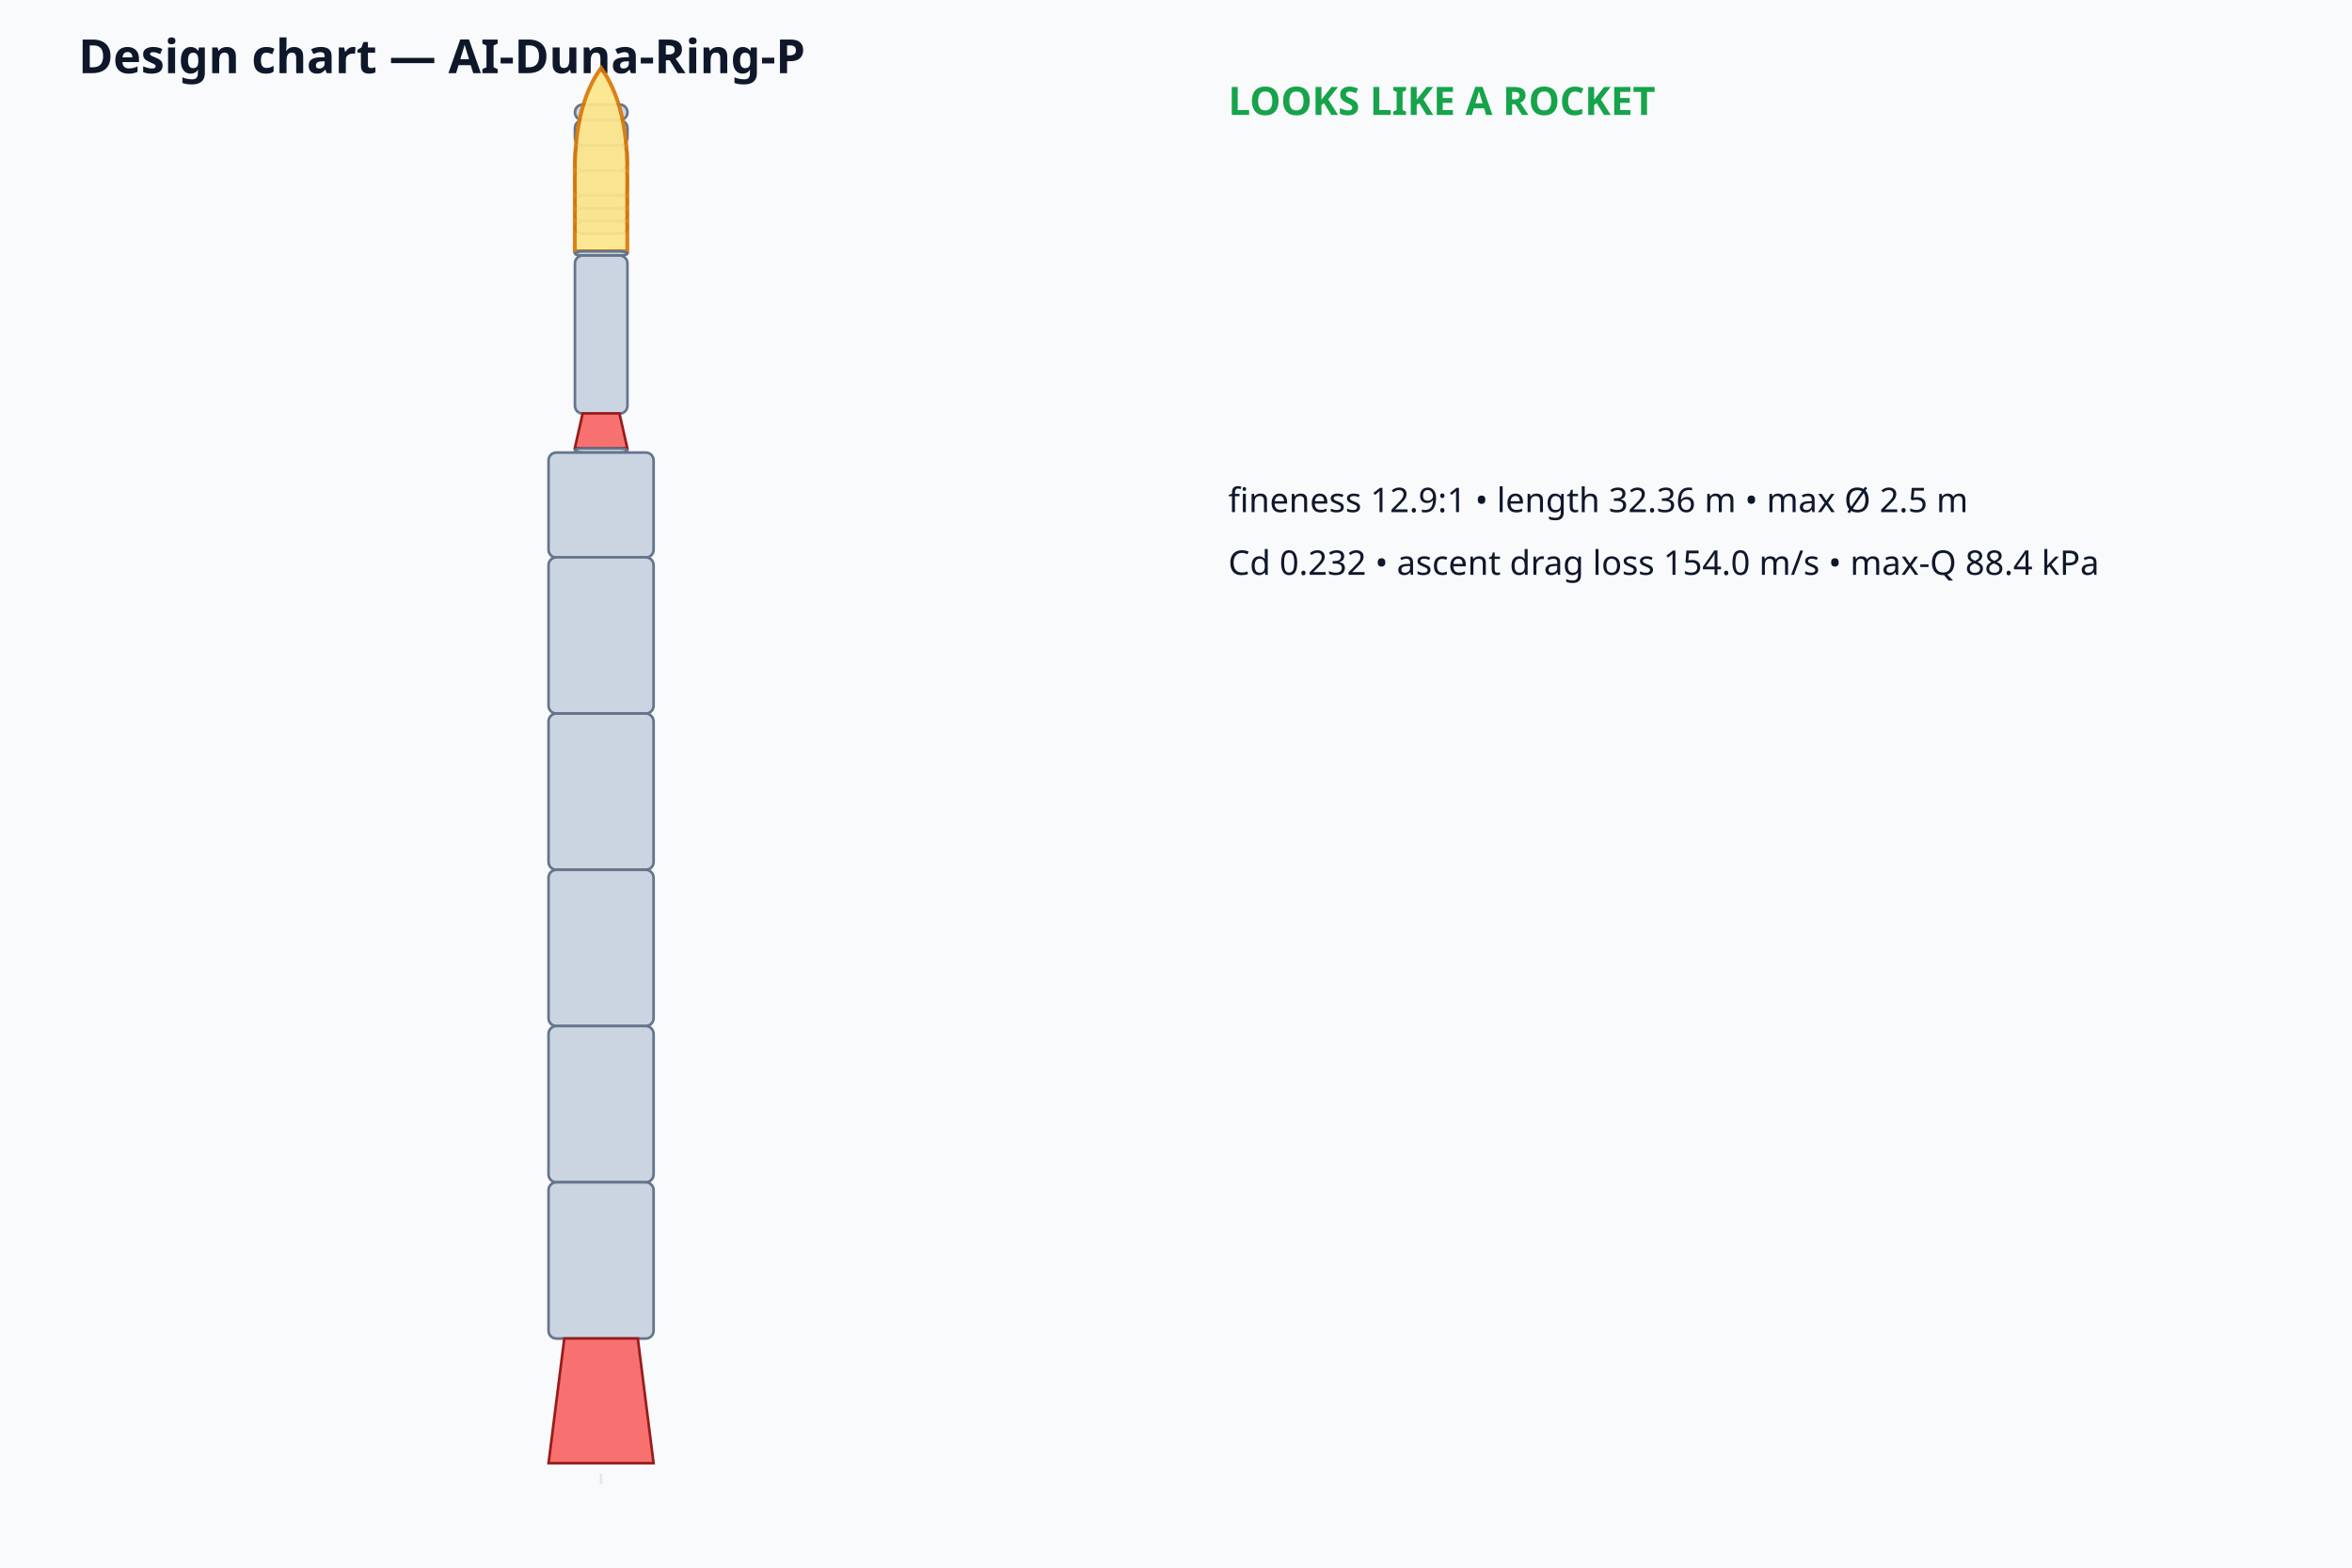
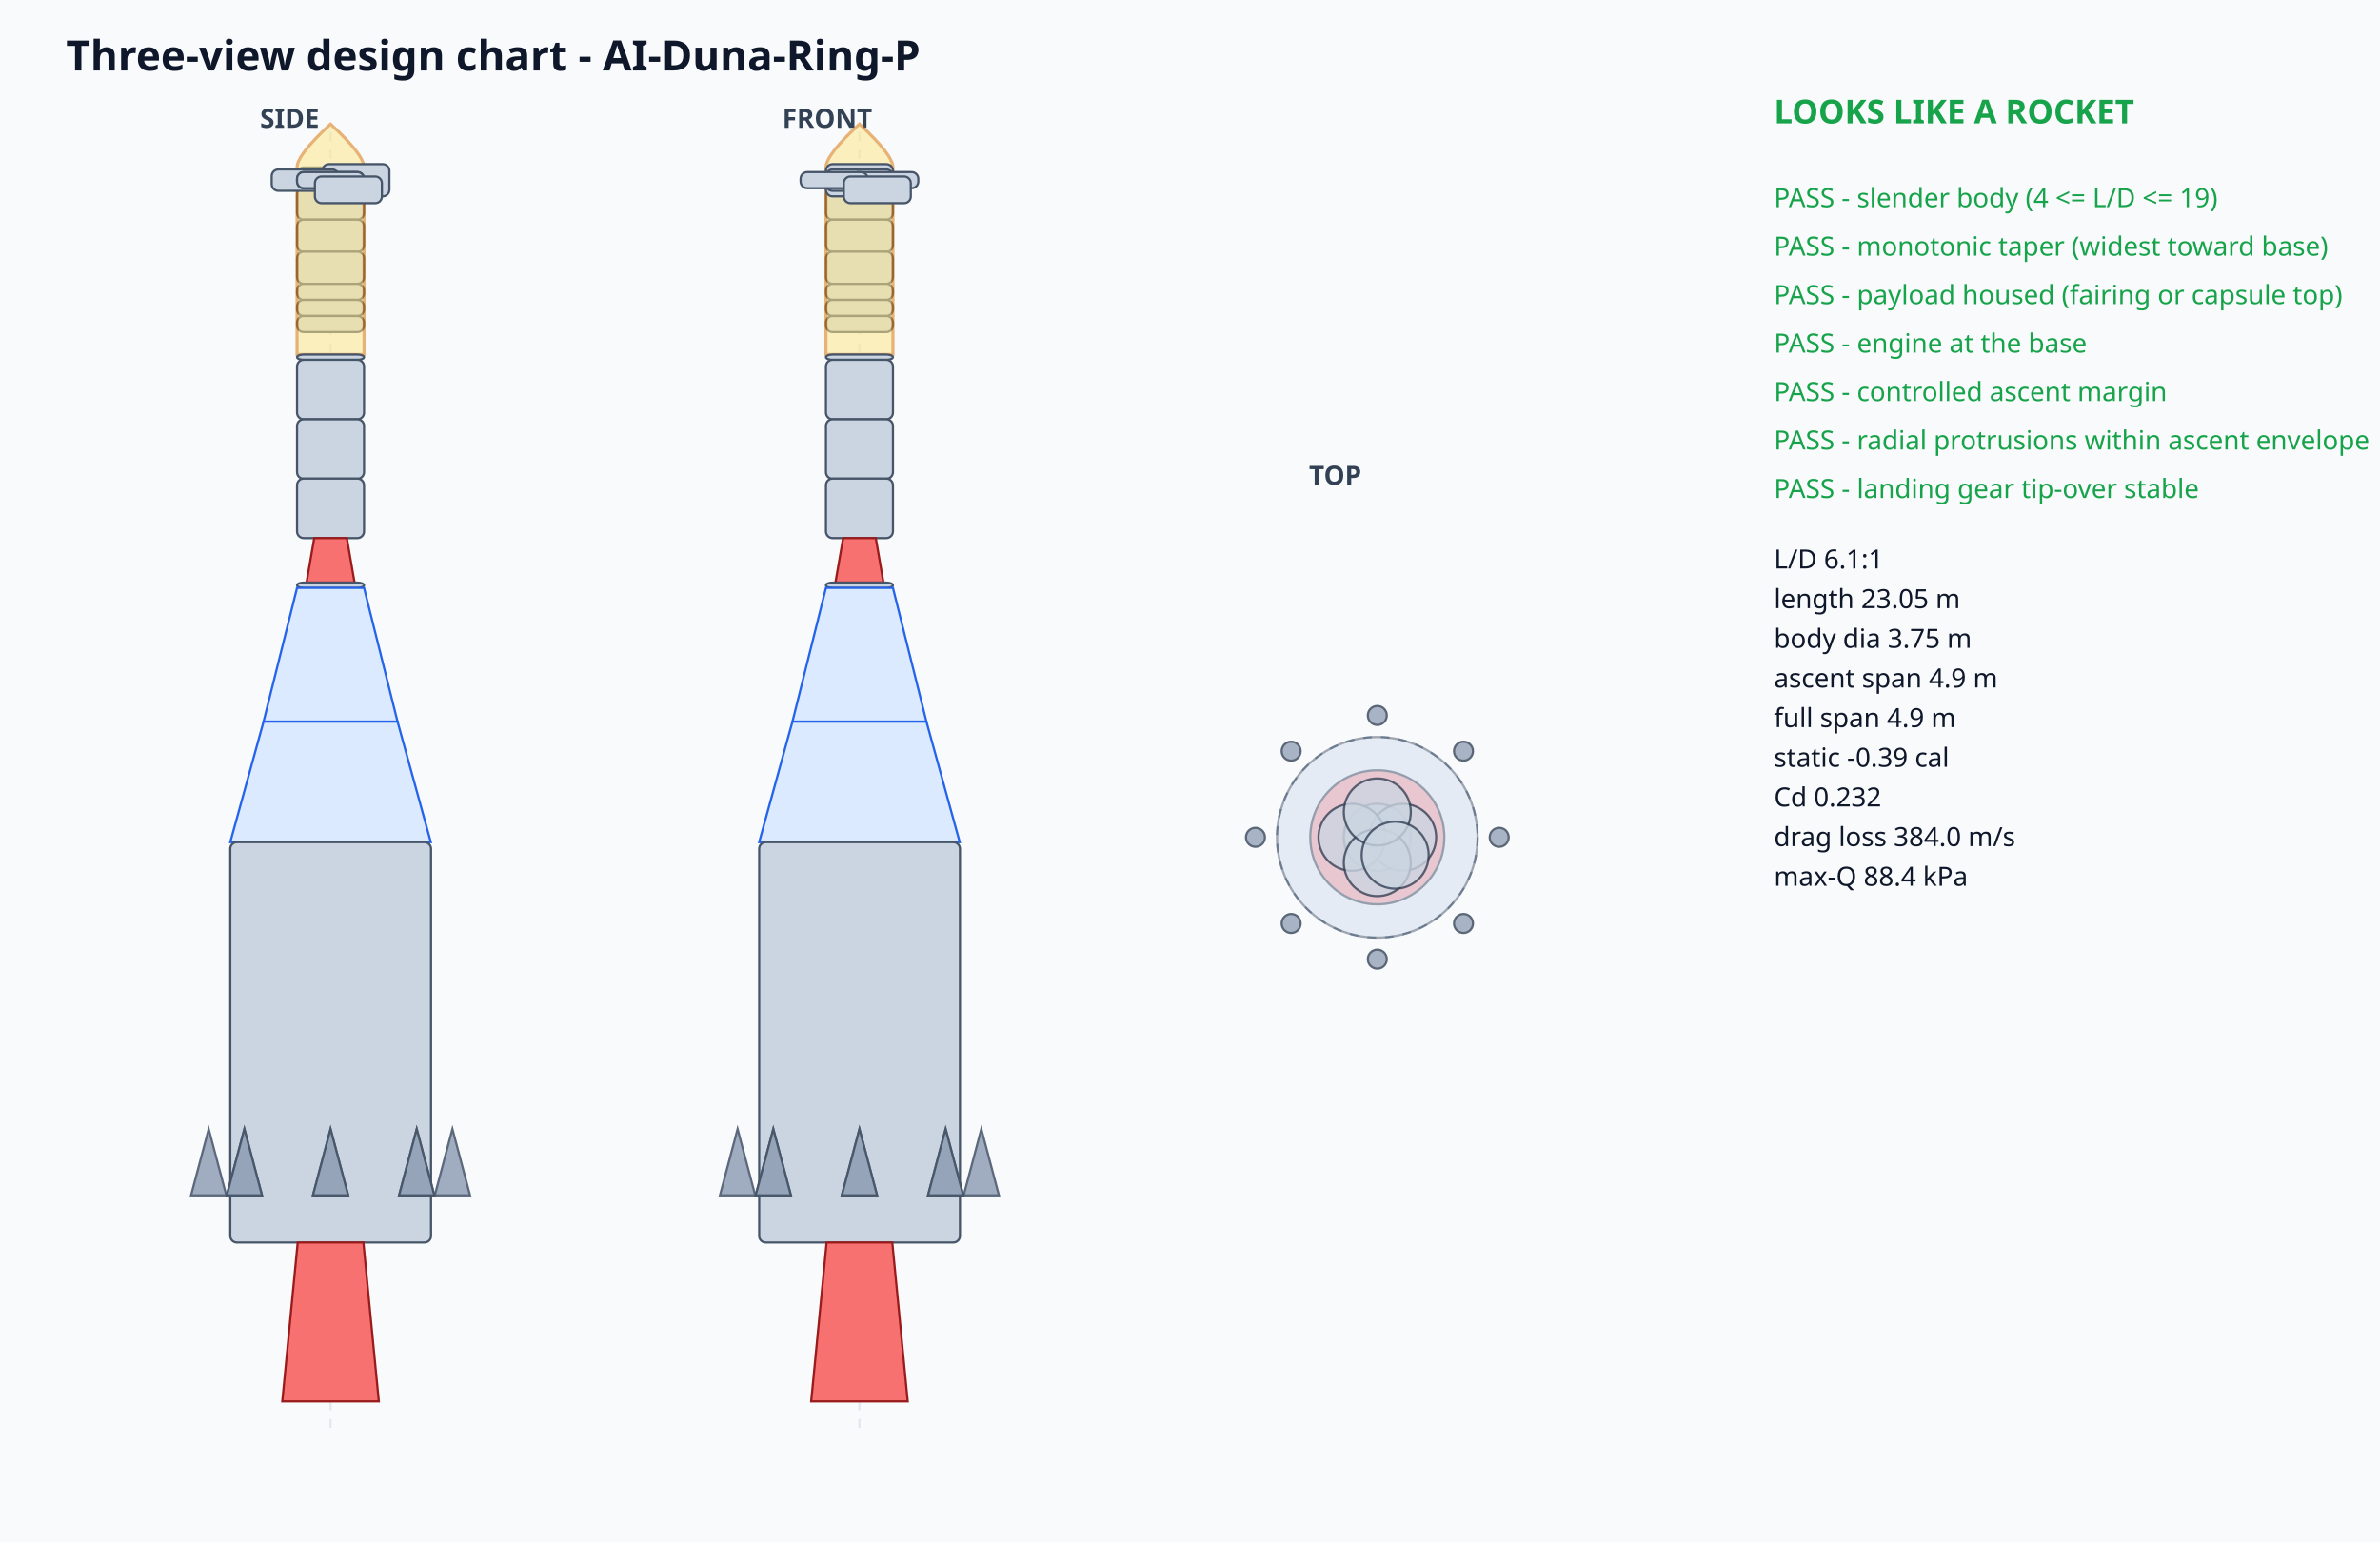
- <svg xmlns="http://www.w3.org/2000/svg" width="900" height="600" viewBox="0 0 900 600" font-family="system-ui,Segoe UI,sans-serif">
-   <rect width="900" height="600" fill="#f8fafc" />
-   <text x="30" y="28" font-size="18" font-weight="700" fill="#0f172a">Design chart — AI-Duna-Ring-P</text>
-   <line x1="230.0" y1="36" x2="230.0" y2="572" stroke="#e2e8f0" stroke-dasharray="4 4" />
-   <rect x="220.0" y="40.0" width="20.1" height="6.0" rx="3" fill="#cbd5e1" stroke="#64748b" />
-   <rect x="220.0" y="46.0" width="20.1" height="9.6" rx="3" fill="#cbd5e1" stroke="#64748b" />
-   <rect x="220.0" y="55.7" width="20.1" height="9.6" rx="3" fill="#cbd5e1" stroke="#64748b" />
-   <rect x="220.0" y="65.3" width="20.1" height="9.6" rx="3" fill="#cbd5e1" stroke="#64748b" />
-   <rect x="220.0" y="74.9" width="20.1" height="4.8" rx="3" fill="#cbd5e1" stroke="#64748b" />
-   <rect x="220.0" y="79.8" width="20.1" height="4.8" rx="3" fill="#cbd5e1" stroke="#64748b" />
-   <rect x="220.0" y="84.6" width="20.1" height="4.8" rx="3" fill="#cbd5e1" stroke="#64748b" />
-   <path d="M 219.955 96.153 L 219.955 65.269 Q 219.955 40.0 230.0 26.0 Q 240.045 40.0 240.045 65.269 L 240.045 96.153 Z" fill="#fde68a" stroke="#d97706" stroke-width="1.5" opacity="0.92" />
-   <rect x="220.0" y="96.2" width="20.1" height="1.6" rx="3" fill="#cbd5e1" stroke="#64748b" />
-   <rect x="220.0" y="97.8" width="20.1" height="60.5" rx="3" fill="#cbd5e1" stroke="#64748b" />
-   <polygon points="222.969,158.22 237.031,158.22 240.045,171.559 219.955,171.559" fill="#f87171" stroke="#991b1b" />
-   <rect x="220.0" y="171.6" width="20.1" height="1.6" rx="3" fill="#cbd5e1" stroke="#64748b" />
-   <rect x="209.9" y="173.2" width="40.2" height="40.2" rx="3" fill="#cbd5e1" stroke="#64748b" />
-   <rect x="209.9" y="213.3" width="40.2" height="59.8" rx="3" fill="#cbd5e1" stroke="#64748b" />
-   <rect x="209.9" y="273.1" width="40.2" height="59.8" rx="3" fill="#cbd5e1" stroke="#64748b" />
-   <rect x="209.9" y="332.9" width="40.2" height="59.8" rx="3" fill="#cbd5e1" stroke="#64748b" />
-   <rect x="209.9" y="392.7" width="40.2" height="59.8" rx="3" fill="#cbd5e1" stroke="#64748b" />
-   <rect x="209.9" y="452.5" width="40.2" height="59.8" rx="3" fill="#cbd5e1" stroke="#64748b" />
-   <polygon points="215.938,512.269 244.062,512.269 250.089,560.0 209.911,560.0" fill="#f87171" stroke="#991b1b" />
-   <text x="470" y="44" font-size="15" font-weight="700" fill="#16a34a">LOOKS LIKE A ROCKET</text>
-   <text x="470" y="196" font-size="13" fill="#0f172a">fineness 12.9:1  •  length 32.36 m  •  max Ø 2.5 m</text>
-   <text x="470" y="220" font-size="13" fill="#0f172a">Cd 0.232  •  ascent drag loss 154.0 m/s  •  max-Q 88.4 kPa</text>
+ <svg xmlns="http://www.w3.org/2000/svg" width="1080" height="700" viewBox="0 0 1080 700" font-family="system-ui,Segoe UI,sans-serif">
+   <rect width="1080" height="700" fill="#f8fafc" />
+   <text x="30" y="32" font-size="19" font-weight="700" fill="#0f172a">Three-view design chart - AI-Duna-Ring-P</text>
+   <text x="805" y="56" font-size="15" font-weight="700" fill="#16a34a">LOOKS LIKE A ROCKET</text>
+   <text x="118" y="58" font-size="12" font-weight="700" fill="#334155">SIDE</text>
+   <text x="355" y="58" font-size="12" font-weight="700" fill="#334155">FRONT</text>
+   <text x="594" y="220" font-size="12" font-weight="700" fill="#334155">TOP</text>
+   <line x1="150.0" y1="60" x2="150.0" y2="650" stroke="#e2e8f0" stroke-dasharray="4 4" />
+   <line x1="390.0" y1="60" x2="390.0" y2="650" stroke="#e2e8f0" stroke-dasharray="4 4" />
+   <circle cx="625.0" cy="380.0" r="45.5" fill="none" stroke="#94a3b8" stroke-dasharray="4 4" />
+   <rect x="134.8" y="76.0" width="30.4" height="9.1" rx="3" fill="#cbd5e1" stroke="#475569" />
+   <rect x="134.8" y="85.1" width="30.4" height="14.6" rx="3" fill="#cbd5e1" stroke="#475569" />
+   <rect x="134.8" y="99.7" width="30.4" height="14.6" rx="3" fill="#cbd5e1" stroke="#475569" />
+   <rect x="134.8" y="114.2" width="30.4" height="14.6" rx="3" fill="#cbd5e1" stroke="#475569" />
+   <rect x="134.8" y="128.8" width="30.4" height="7.3" rx="3" fill="#cbd5e1" stroke="#475569" />
+   <rect x="134.8" y="136.1" width="30.4" height="7.3" rx="3" fill="#cbd5e1" stroke="#475569" />
+   <rect x="134.8" y="143.4" width="30.4" height="7.3" rx="3" fill="#cbd5e1" stroke="#475569" />
+   <path d="M 134.8 160.9 L 134.8 76.0 Q 134.8 70.3 150.0 56.3 Q 165.2 70.3 165.2 76.0 L 165.2 160.9 Z" fill="#fde68a" stroke="#d97706" stroke-width="1.4" opacity="0.55" />
+   <rect x="134.8" y="160.9" width="30.4" height="2.4" rx="3" fill="#cbd5e1" stroke="#475569" />
+   <rect x="134.8" y="163.3" width="30.4" height="27.0" rx="3" fill="#cbd5e1" stroke="#475569" />
+   <rect x="134.8" y="190.3" width="30.4" height="27.0" rx="3" fill="#cbd5e1" stroke="#475569" />
+   <rect x="134.8" y="217.2" width="30.4" height="27.0" rx="3" fill="#cbd5e1" stroke="#475569" />
+   <polygon points="142.6,244.2 157.4,244.2 160.9,264.4 139.1,264.4" fill="#f87171" stroke="#991b1b" />
+   <rect x="134.8" y="264.4" width="30.4" height="2.4" rx="3" fill="#cbd5e1" stroke="#475569" />
+   <polygon points="134.8,266.8 165.2,266.8 180.4,327.5 119.6,327.5" fill="#dbeafe" stroke="#2563eb" />
+   <polygon points="119.6,327.5 180.4,327.5 195.5,382.2 104.5,382.2" fill="#dbeafe" stroke="#2563eb" />
+   <rect x="104.5" y="382.2" width="91.1" height="181.7" rx="3" fill="#cbd5e1" stroke="#475569" />
+   <polygon points="135.1,563.9 164.9,563.9 171.9,636.0 128.1,636.0" fill="#f87171" stroke="#991b1b" />
+   <rect x="146.3" y="74.5" width="30.4" height="14.6" rx="3" fill="#cbd5e1" stroke="#475569" />
+   <rect x="123.3" y="76.9" width="30.4" height="9.7" rx="3" fill="#cbd5e1" stroke="#475569" />
+   <rect x="134.8" y="78.1" width="30.4" height="7.3" rx="3" fill="#cbd5e1" stroke="#475569" />
+   <rect x="134.8" y="78.1" width="30.4" height="7.3" rx="3" fill="#cbd5e1" stroke="#475569" />
+   <rect x="142.9" y="80.1" width="30.4" height="12.1" rx="3" fill="#cbd5e1" stroke="#475569" />
+   <polygon points="205.3,512.4 197.3,542.5 213.3,542.5" fill="#94a3b8" stroke="#475569" opacity="0.88" />
+   <polygon points="189.1,512.4 181.1,542.5 197.1,542.5" fill="#94a3b8" stroke="#475569" opacity="0.88" />
+   <polygon points="150.0,512.4 142.0,542.5 158.0,542.5" fill="#94a3b8" stroke="#475569" opacity="0.88" />
+   <polygon points="110.9,512.4 102.9,542.5 118.9,542.5" fill="#94a3b8" stroke="#475569" opacity="0.88" />
+   <polygon points="94.7,512.4 86.7,542.5 102.7,542.5" fill="#94a3b8" stroke="#475569" opacity="0.88" />
+   <polygon points="110.9,512.4 102.9,542.5 118.9,542.5" fill="#94a3b8" stroke="#475569" opacity="0.88" />
+   <polygon points="150.0,512.4 142.0,542.5 158.0,542.5" fill="#94a3b8" stroke="#475569" opacity="0.88" />
+   <polygon points="189.1,512.4 181.1,542.5 197.1,542.5" fill="#94a3b8" stroke="#475569" opacity="0.88" />
+   <rect x="374.8" y="76.0" width="30.4" height="9.1" rx="3" fill="#cbd5e1" stroke="#475569" />
+   <rect x="374.8" y="85.1" width="30.4" height="14.6" rx="3" fill="#cbd5e1" stroke="#475569" />
+   <rect x="374.8" y="99.7" width="30.4" height="14.6" rx="3" fill="#cbd5e1" stroke="#475569" />
+   <rect x="374.8" y="114.2" width="30.4" height="14.6" rx="3" fill="#cbd5e1" stroke="#475569" />
+   <rect x="374.8" y="128.8" width="30.4" height="7.3" rx="3" fill="#cbd5e1" stroke="#475569" />
+   <rect x="374.8" y="136.1" width="30.4" height="7.3" rx="3" fill="#cbd5e1" stroke="#475569" />
+   <rect x="374.8" y="143.4" width="30.4" height="7.3" rx="3" fill="#cbd5e1" stroke="#475569" />
+   <path d="M 374.8 160.9 L 374.8 76.0 Q 374.8 70.3 390.0 56.3 Q 405.2 70.3 405.2 76.0 L 405.2 160.9 Z" fill="#fde68a" stroke="#d97706" stroke-width="1.4" opacity="0.55" />
+   <rect x="374.8" y="160.9" width="30.4" height="2.4" rx="3" fill="#cbd5e1" stroke="#475569" />
+   <rect x="374.8" y="163.3" width="30.4" height="27.0" rx="3" fill="#cbd5e1" stroke="#475569" />
+   <rect x="374.8" y="190.3" width="30.4" height="27.0" rx="3" fill="#cbd5e1" stroke="#475569" />
+   <rect x="374.8" y="217.2" width="30.4" height="27.0" rx="3" fill="#cbd5e1" stroke="#475569" />
+   <polygon points="382.6,244.2 397.4,244.2 400.9,264.4 379.1,264.4" fill="#f87171" stroke="#991b1b" />
+   <rect x="374.8" y="264.4" width="30.4" height="2.4" rx="3" fill="#cbd5e1" stroke="#475569" />
+   <polygon points="374.8,266.8 405.2,266.8 420.4,327.5 359.6,327.5" fill="#dbeafe" stroke="#2563eb" />
+   <polygon points="359.6,327.5 420.4,327.5 435.5,382.2 344.5,382.2" fill="#dbeafe" stroke="#2563eb" />
+   <rect x="344.5" y="382.2" width="91.1" height="181.7" rx="3" fill="#cbd5e1" stroke="#475569" />
+   <polygon points="375.1,563.9 404.9,563.9 411.9,636.0 368.1,636.0" fill="#f87171" stroke="#991b1b" />
+   <rect x="374.8" y="74.5" width="30.4" height="14.6" rx="3" fill="#cbd5e1" stroke="#475569" />
+   <rect x="374.8" y="76.9" width="30.4" height="9.7" rx="3" fill="#cbd5e1" stroke="#475569" />
+   <rect x="386.3" y="78.1" width="30.4" height="7.3" rx="3" fill="#cbd5e1" stroke="#475569" />
+   <rect x="363.3" y="78.1" width="30.4" height="7.3" rx="3" fill="#cbd5e1" stroke="#475569" />
+   <rect x="382.9" y="80.1" width="30.4" height="12.1" rx="3" fill="#cbd5e1" stroke="#475569" />
+   <polygon points="390.0,512.4 382.0,542.5 398.0,542.5" fill="#94a3b8" stroke="#475569" opacity="0.88" />
+   <polygon points="429.1,512.4 421.1,542.5 437.1,542.5" fill="#94a3b8" stroke="#475569" opacity="0.88" />
+   <polygon points="445.3,512.4 437.3,542.5 453.3,542.5" fill="#94a3b8" stroke="#475569" opacity="0.88" />
+   <polygon points="429.1,512.4 421.1,542.5 437.1,542.5" fill="#94a3b8" stroke="#475569" opacity="0.88" />
+   <polygon points="390.0,512.4 382.0,542.5 398.0,542.5" fill="#94a3b8" stroke="#475569" opacity="0.88" />
+   <polygon points="350.9,512.4 342.9,542.5 358.9,542.5" fill="#94a3b8" stroke="#475569" opacity="0.88" />
+   <polygon points="334.7,512.4 326.7,542.5 342.7,542.5" fill="#94a3b8" stroke="#475569" opacity="0.88" />
+   <polygon points="350.9,512.4 342.9,542.5 358.9,542.5" fill="#94a3b8" stroke="#475569" opacity="0.88" />
+   <circle cx="625.0" cy="380.0" r="45.5" fill="#dbeafe" stroke="#475569" opacity="0.30" />
+   <circle cx="625.0" cy="380.0" r="45.5" fill="#cbd5e1" stroke="#475569" opacity="0.30" />
+   <circle cx="625.0" cy="380.0" r="30.4" fill="#dbeafe" stroke="#475569" opacity="0.30" />
+   <circle cx="625.0" cy="380.0" r="30.4" fill="#f87171" stroke="#475569" opacity="0.30" />
+   <circle cx="625.0" cy="380.0" r="15.2" fill="#cbd5e1" stroke="#475569" opacity="0.30" />
+   <circle cx="625.0" cy="380.0" r="15.2" fill="#cbd5e1" stroke="#475569" opacity="0.30" />
+   <circle cx="625.0" cy="380.0" r="15.2" fill="#cbd5e1" stroke="#475569" opacity="0.30" />
+   <circle cx="625.0" cy="380.0" r="15.2" fill="#cbd5e1" stroke="#475569" opacity="0.30" />
+   <circle cx="636.5" cy="380.0" r="15.2" fill="#cbd5e1" stroke="#334155" opacity="0.80" />
+   <circle cx="613.5" cy="380.0" r="15.2" fill="#cbd5e1" stroke="#334155" opacity="0.80" />
+   <circle cx="625.0" cy="391.5" r="15.2" fill="#cbd5e1" stroke="#334155" opacity="0.80" />
+   <circle cx="625.0" cy="368.5" r="15.2" fill="#cbd5e1" stroke="#334155" opacity="0.80" />
+   <circle cx="633.1" cy="388.1" r="15.2" fill="#cbd5e1" stroke="#334155" opacity="0.80" />
+   <circle cx="680.3" cy="380.0" r="4.3" fill="#94a3b8" stroke="#334155" opacity="0.80" />
+   <circle cx="664.1" cy="419.1" r="4.3" fill="#94a3b8" stroke="#334155" opacity="0.80" />
+   <circle cx="625.0" cy="435.3" r="4.3" fill="#94a3b8" stroke="#334155" opacity="0.80" />
+   <circle cx="585.9" cy="419.1" r="4.3" fill="#94a3b8" stroke="#334155" opacity="0.80" />
+   <circle cx="569.7" cy="380.0" r="4.3" fill="#94a3b8" stroke="#334155" opacity="0.80" />
+   <circle cx="585.9" cy="340.9" r="4.3" fill="#94a3b8" stroke="#334155" opacity="0.80" />
+   <circle cx="625.0" cy="324.7" r="4.3" fill="#94a3b8" stroke="#334155" opacity="0.80" />
+   <circle cx="664.1" cy="340.9" r="4.3" fill="#94a3b8" stroke="#334155" opacity="0.80" />
+   <text x="805" y="94" font-size="12" fill="#16a34a">PASS - slender body (4 &lt;= L/D &lt;= 19)</text>
+   <text x="805" y="116" font-size="12" fill="#16a34a">PASS - monotonic taper (widest toward base)</text>
+   <text x="805" y="138" font-size="12" fill="#16a34a">PASS - payload housed (fairing or capsule top)</text>
+   <text x="805" y="160" font-size="12" fill="#16a34a">PASS - engine at the base</text>
+   <text x="805" y="182" font-size="12" fill="#16a34a">PASS - controlled ascent margin</text>
+   <text x="805" y="204" font-size="12" fill="#16a34a">PASS - radial protrusions within ascent envelope</text>
+   <text x="805" y="226" font-size="12" fill="#16a34a">PASS - landing gear tip-over stable</text>
+   <text x="805" y="258" font-size="12" fill="#0f172a">L/D 6.1:1</text>
+   <text x="805" y="276" font-size="12" fill="#0f172a">length 23.05 m</text>
+   <text x="805" y="294" font-size="12" fill="#0f172a">body dia 3.75 m</text>
+   <text x="805" y="312" font-size="12" fill="#0f172a">ascent span 4.9 m</text>
+   <text x="805" y="330" font-size="12" fill="#0f172a">full span 4.9 m</text>
+   <text x="805" y="348" font-size="12" fill="#0f172a">static -0.39 cal</text>
+   <text x="805" y="366" font-size="12" fill="#0f172a">Cd 0.232</text>
+   <text x="805" y="384" font-size="12" fill="#0f172a">drag loss 384.0 m/s</text>
+   <text x="805" y="402" font-size="12" fill="#0f172a">max-Q 88.4 kPa</text>
</svg>
